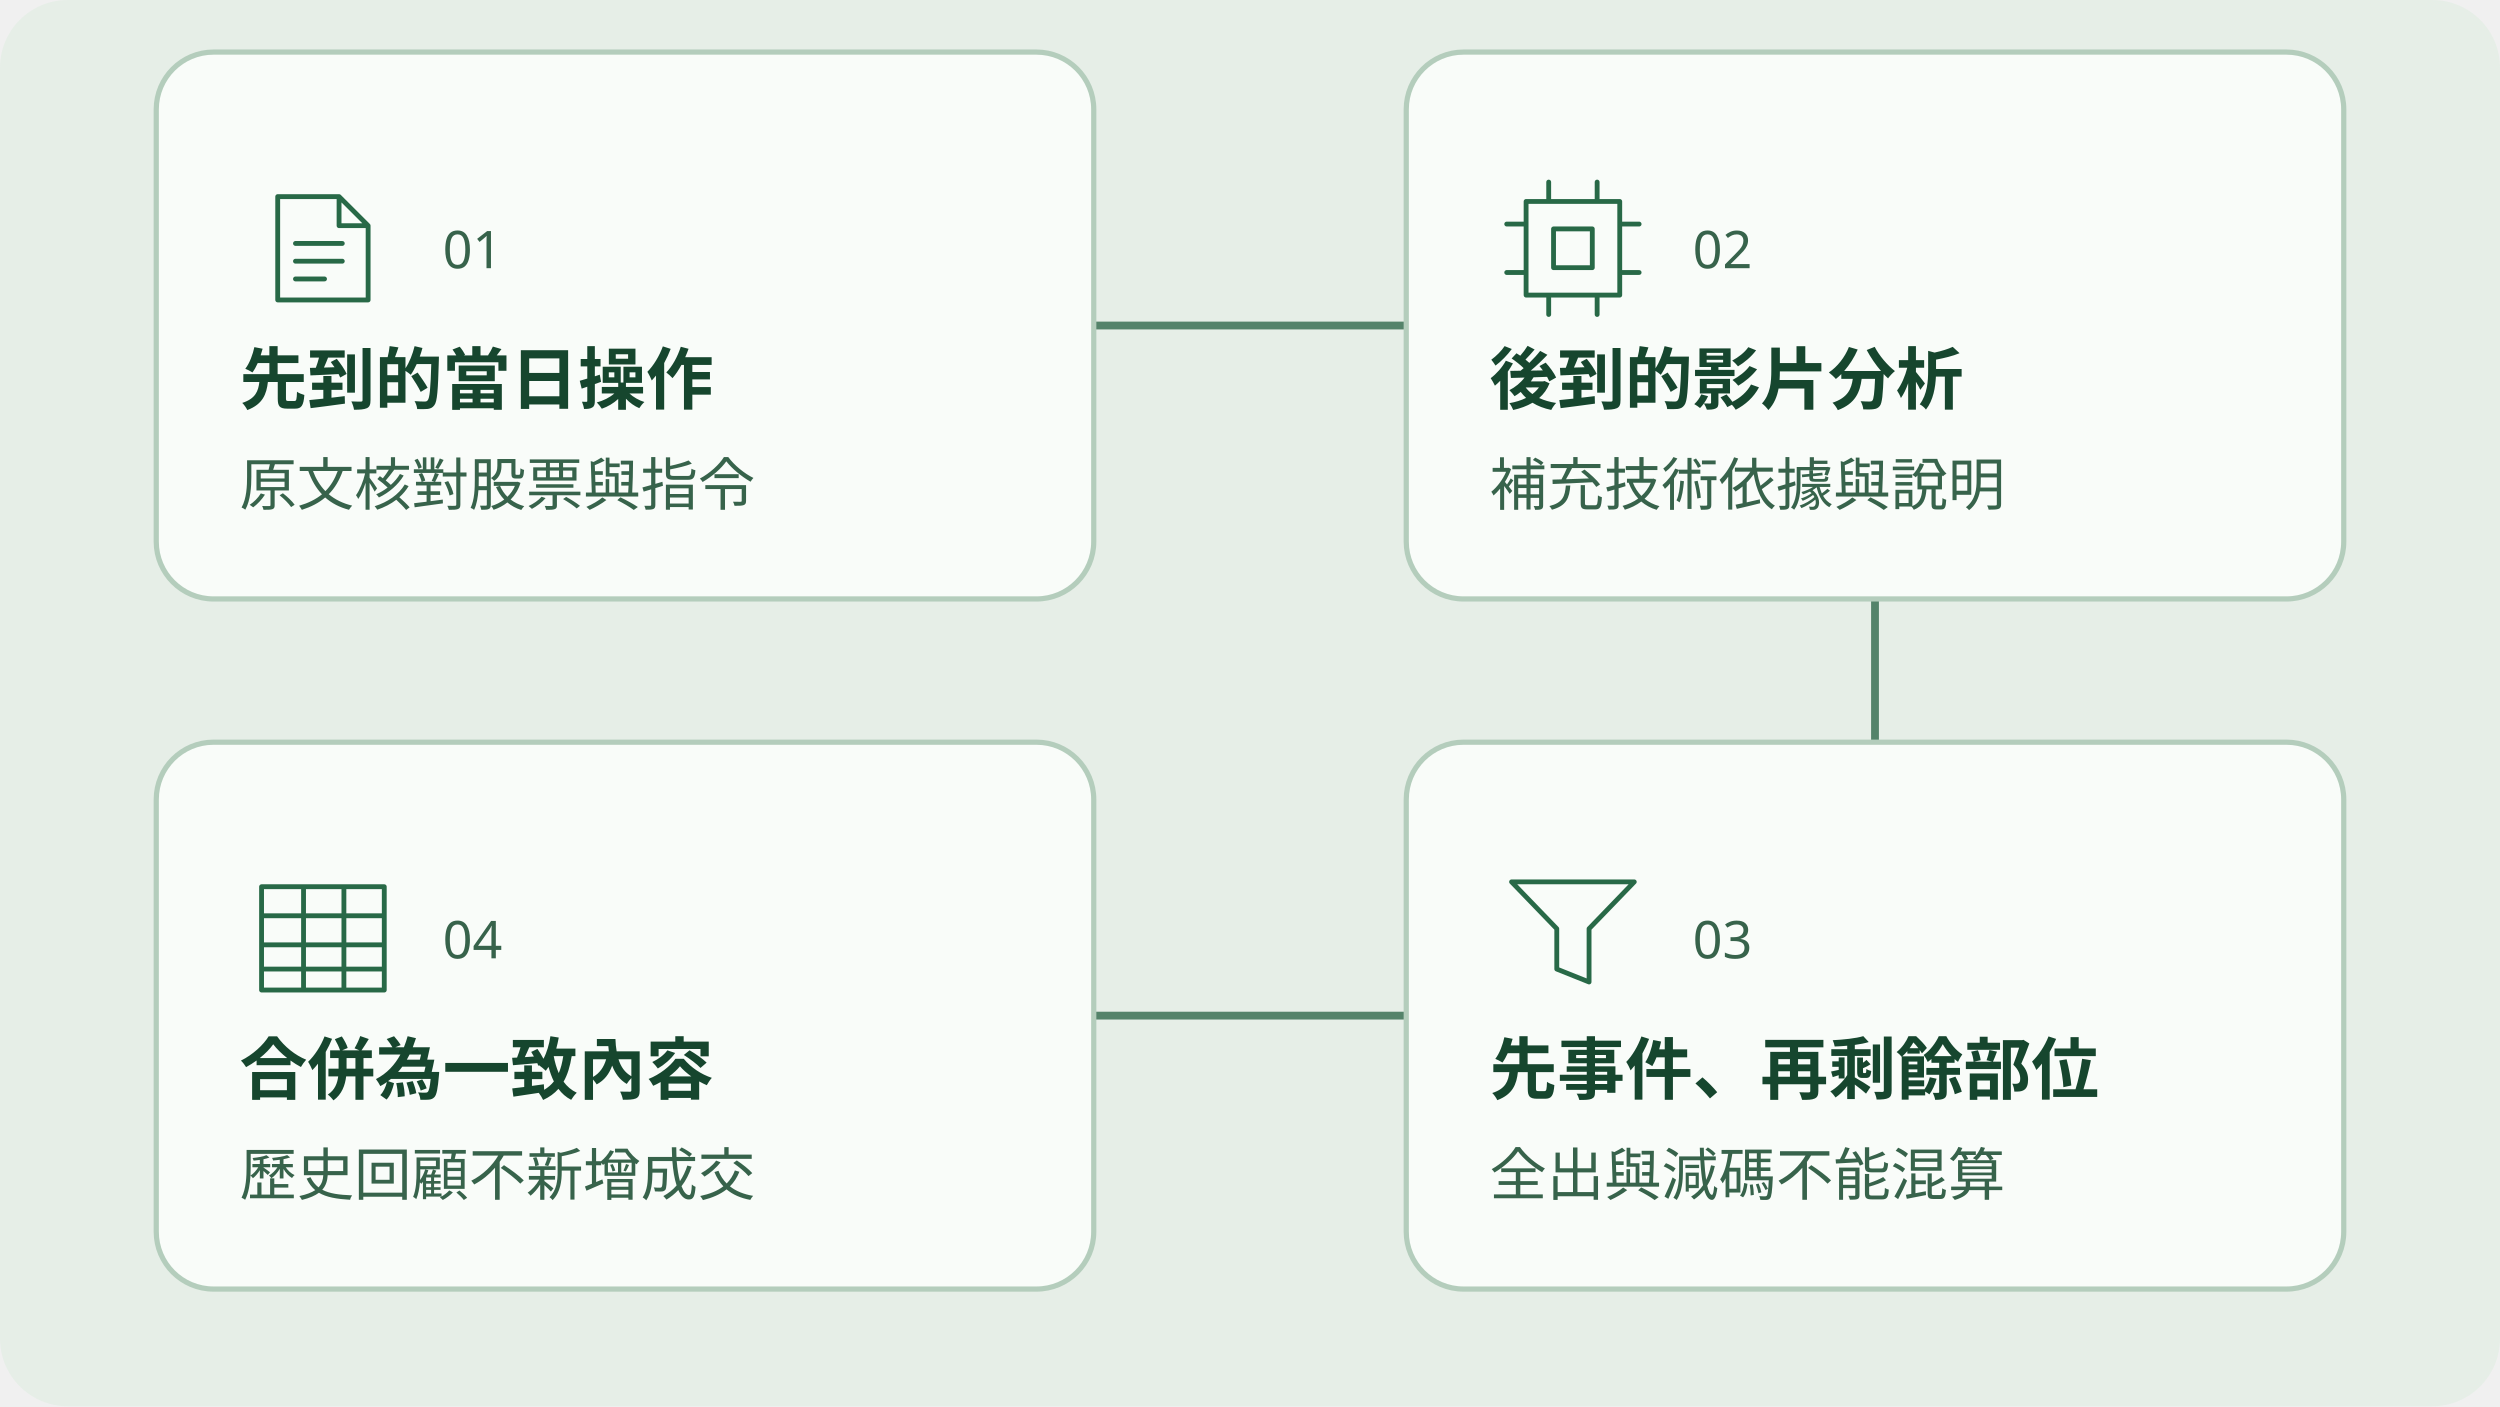
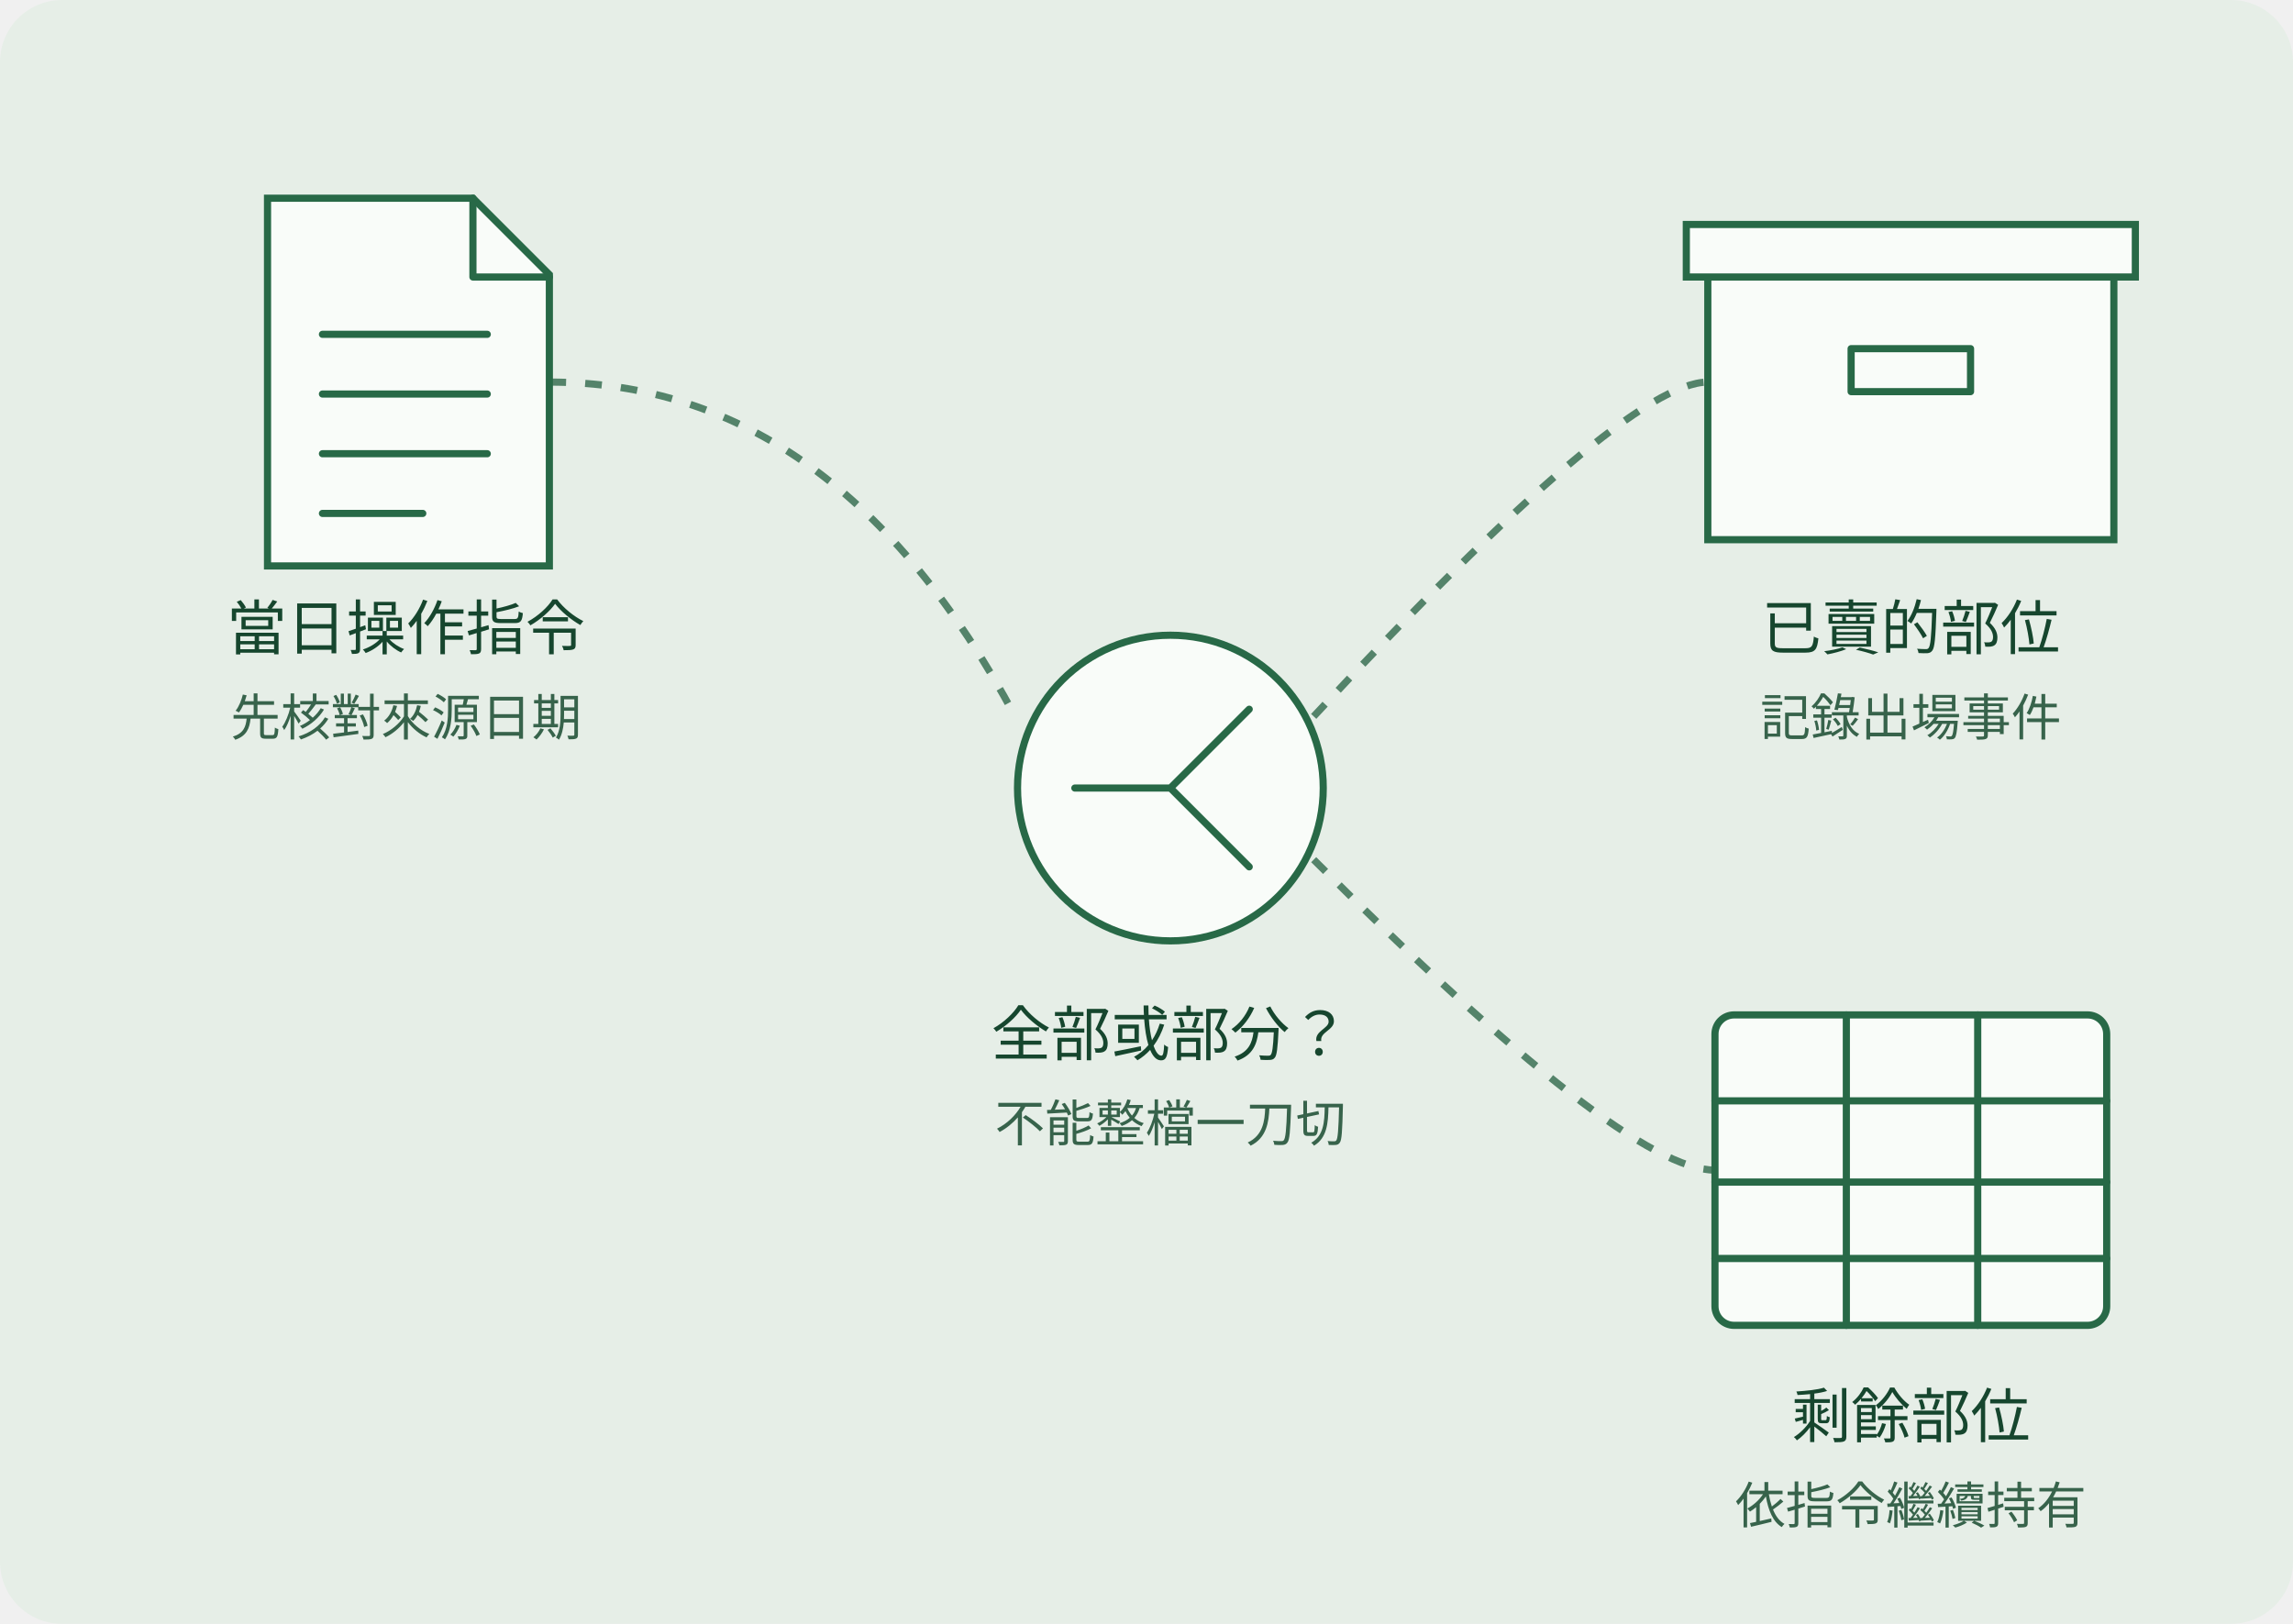
- <svg xmlns="http://www.w3.org/2000/svg" class="book-art" role="img" aria-label="分類、說明與部位分開合併" viewBox="0 0 960 540">
-   <rect width="960" height="540" rx="26" fill="#e6eee7" />
-   <path d="M420 125H540" data-book-path="0" fill="none" stroke="#54836a" stroke-width="3" />
-   <path d="M720 230V285" data-book-path="1" fill="none" stroke="#54836a" stroke-width="3" />
-   <path d="M540 390H420" data-book-path="2" fill="none" stroke="#54836a" stroke-width="3" />
-   <g data-book-node="0" transform="translate(240,125)">
-     <rect class="bk-node-bg" x="-180" y="-105" width="360" height="210" rx="22" fill="#f9fcf9" stroke="#b4cdbc" stroke-width="2" />
-     <g transform="translate(-116,-34) scale(.62)" fill="none" stroke="#286947" stroke-width="3" stroke-linecap="round" stroke-linejoin="round">
-       <path d="M-28-25h38l18 18v46h-56zM10-25v18h18M-17 4h29M-17 15h29M-17 26h18" />
-     </g>
-     <text x="-70" y="-22" fill="#37634b" font-size="20" font-family="system-ui,sans-serif">01</text>
-     <text class="bk-label" x="-148" y="30" fill="#16462e" font-size="26" font-weight="600" font-family="system-ui,sans-serif">先到的當日操作</text>
-     <text x="-148" y="69" fill="#37634b" font-size="22" font-family="system-ui,sans-serif">原文核對股票與指令</text>
+ <svg xmlns="http://www.w3.org/2000/svg" class="book-art" data-illustration="bespoke" data-mobile-viewbox="0 0 480 1300" viewBox="0 0 960 680" role="img" aria-label="當日指令先定動作，部分賣出仍保留剩餘部位">
+   <rect width="960" height="680" rx="26" fill="#e6eee7" />
+   <path data-book-path="0" d="M230 160Q350 160 425 300" data-mobile-d="M230 140H450V320Q450 350 320 350" fill="none" stroke="#54836a" stroke-width="3" stroke-dasharray="7 8" />
+   <path data-book-path="1" d="M550 300Q680 160 715 160" data-mobile-d="M230 440H25V680Q25 710 140 710" fill="none" stroke="#54836a" stroke-width="3" stroke-dasharray="7 8" />
+   <path data-book-path="2" d="M550 360Q680 490 718 490" data-mobile-d="M385 440Q465 1130 412 1130" fill="none" stroke="#54836a" stroke-width="3" stroke-dasharray="7 8" />
+   <g data-book-node="0" transform="translate(170,160)" data-mobile-transform="translate(140,140)">
+     <path class="bk-node-bg" d="M-58-77H28L60-45V77H-58Z" fill="#f9fcf9" stroke="#286947" stroke-width="3" />
+     <path d="M28-77v33h32M-35-20h69M-35 5h69M-35 30h69M-35 55h42" fill="none" stroke="#286947" stroke-width="3" stroke-linecap="round" stroke-linejoin="round" />
+     <text x="0" y="112" text-anchor="middle" fill="#16462e" font-size="25" font-family="system-ui,sans-serif">當日操作指令</text>
+     <text x="0" y="148" text-anchor="middle" fill="#37634b" font-size="21" font-family="system-ui,sans-serif">先核對來源日期</text>
  </g>
-   <g data-book-node="1" transform="translate(720,125)">
-     <rect class="bk-node-bg" x="-180" y="-105" width="360" height="210" rx="22" fill="#f9fcf9" stroke="#b4cdbc" stroke-width="2" />
-     <g transform="translate(-116,-34) scale(.62)" fill="none" stroke="#286947" stroke-width="3" stroke-linecap="round" stroke-linejoin="round">
-       <path d="M-29-22h58v58h-58zM-12-5h24v24h-24zM-15-22v-12M15-22v-12M-15 36v12M15 36v12M-29-8h-12M-29 22h-12M29-8h12M29 22h12" />
-     </g>
-     <text x="-70" y="-22" fill="#37634b" font-size="20" font-family="system-ui,sans-serif">02</text>
-     <text class="bk-label" x="-148" y="30" fill="#16462e" font-size="26" font-weight="600" font-family="system-ui,sans-serif">後到的影片分析</text>
-     <text x="-148" y="69" fill="#37634b" font-size="22" font-family="system-ui,sans-serif">補充技術依據與說明</text>
+   <g data-book-node="1" transform="translate(490,330)" data-mobile-transform="translate(320,440)">
+     <circle class="bk-node-bg" r="64" fill="#f9fcf9" stroke="#286947" stroke-width="3" />
+     <path d="M-40 0H0M0 0L33-33M0 0L33 33" fill="none" stroke="#286947" stroke-width="3" stroke-linecap="round" stroke-linejoin="round" />
+     <text x="0" y="112" text-anchor="middle" fill="#16462e" font-size="25" font-family="system-ui,sans-serif">全部或部分？</text>
+     <text x="0" y="148" text-anchor="middle" fill="#37634b" font-size="21" font-family="system-ui,sans-serif">不能整檔一刀切</text>
  </g>
-   <g data-book-node="2" transform="translate(720,390)">
-     <rect class="bk-node-bg" x="-180" y="-105" width="360" height="210" rx="22" fill="#f9fcf9" stroke="#b4cdbc" stroke-width="2" />
-     <g transform="translate(-116,-34) scale(.62)" fill="none" stroke="#286947" stroke-width="3" stroke-linecap="round" stroke-linejoin="round">
-       <path d="M-38-28h76L10 1v33l-20-8V1z" />
-     </g>
-     <text x="-70" y="-22" fill="#37634b" font-size="20" font-family="system-ui,sans-serif">03</text>
-     <text class="bk-label" x="-148" y="30" fill="#16462e" font-size="26" font-weight="600" font-family="system-ui,sans-serif">先事件、再剩餘部位</text>
-     <text x="-148" y="69" fill="#37634b" font-size="22" font-family="system-ui,sans-serif">全出與減碼不能混算</text>
+   <g data-book-node="2" transform="translate(800,160)" data-mobile-transform="translate(140,800)">
+     <path class="bk-node-bg" d="M-85-44H85V66H-85ZM-94-66H94V-44H-94Z" fill="#f9fcf9" stroke="#286947" stroke-width="3" />
+     <path d="M-25-14h50v18h-50Z" fill="none" stroke="#286947" stroke-width="3" stroke-linecap="round" stroke-linejoin="round" />
+     <text x="0" y="112" text-anchor="middle" fill="#16462e" font-size="25" font-family="system-ui,sans-serif">已賣的部位</text>
+     <text x="0" y="148" text-anchor="middle" fill="#37634b" font-size="21" font-family="system-ui,sans-serif">記錄出場事件</text>
  </g>
-   <g data-book-node="3" transform="translate(240,390)">
-     <rect class="bk-node-bg" x="-180" y="-105" width="360" height="210" rx="22" fill="#f9fcf9" stroke="#b4cdbc" stroke-width="2" />
-     <g transform="translate(-116,-34) scale(.62)" fill="none" stroke="#286947" stroke-width="3" stroke-linecap="round" stroke-linejoin="round">
-       <path d="M-38-25h76v64h-76zM-38-7h76M-38 11h76M-38 26h76M-12-25v64M13-25v64" />
-     </g>
-     <text x="-70" y="-22" fill="#37634b" font-size="20" font-family="system-ui,sans-serif">04</text>
-     <text class="bk-label" x="-148" y="30" fill="#16462e" font-size="26" font-weight="600" font-family="system-ui,sans-serif">合併為一致內容</text>
-     <text x="-148" y="69" fill="#37634b" font-size="22" font-family="system-ui,sans-serif">歷史回顧不新增成交</text>
+   <g data-book-node="3" transform="translate(800,490)" data-mobile-transform="translate(330,1130)">
+     <rect class="bk-node-bg" x="-82" y="-65" width="164" height="130" rx="8" fill="#f9fcf9" stroke="#286947" stroke-width="3" />
+     <path d="M-82-29H82M-82 5H82M-82 37H82M-27-65V65M28-65V65" fill="none" stroke="#286947" stroke-width="3" stroke-linecap="round" stroke-linejoin="round" />
+     <text x="0" y="112" text-anchor="middle" fill="#16462e" font-size="25" font-family="system-ui,sans-serif">剩餘部位</text>
+     <text x="0" y="148" text-anchor="middle" fill="#37634b" font-size="21" font-family="system-ui,sans-serif">依指令繼續持有</text>
  </g>
-   <circle class="book-packet" r="9" fill="#bd5934" stroke="#fff" stroke-width="3" opacity="0" />
+   <circle class="book-packet" r="9" fill="#bd5934" stroke="white" stroke-width="3" opacity="0" />
</svg>
